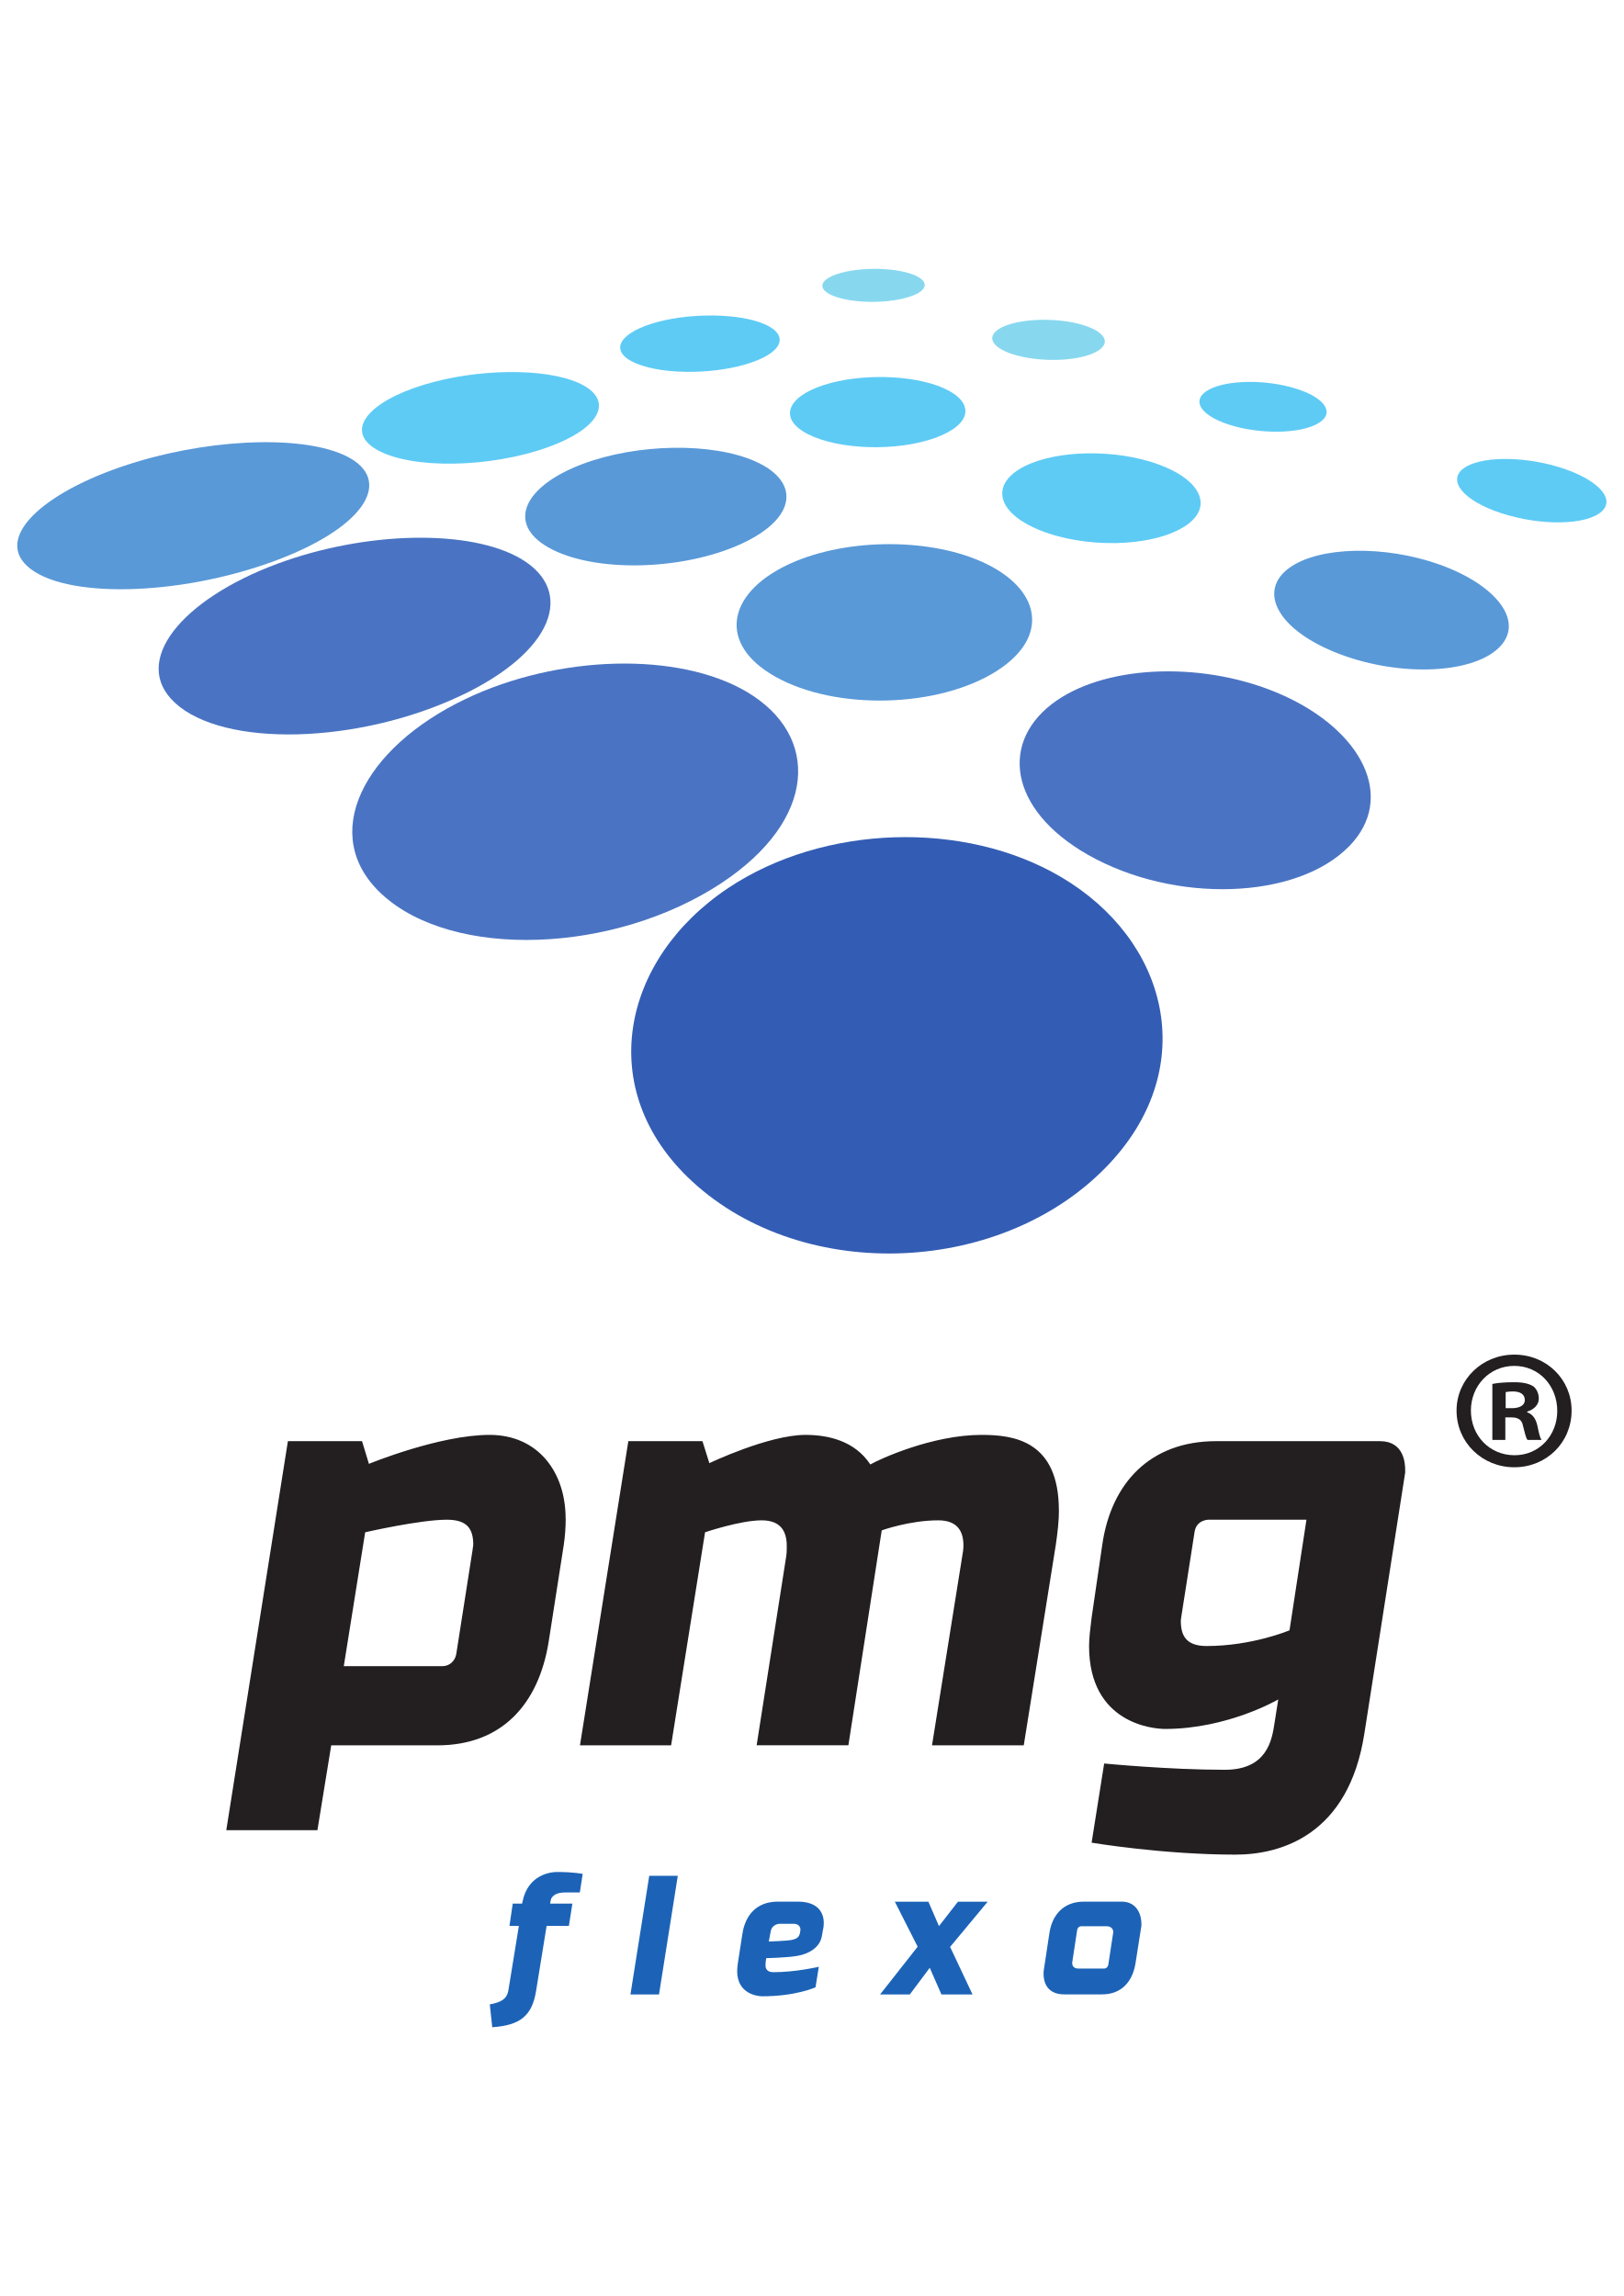
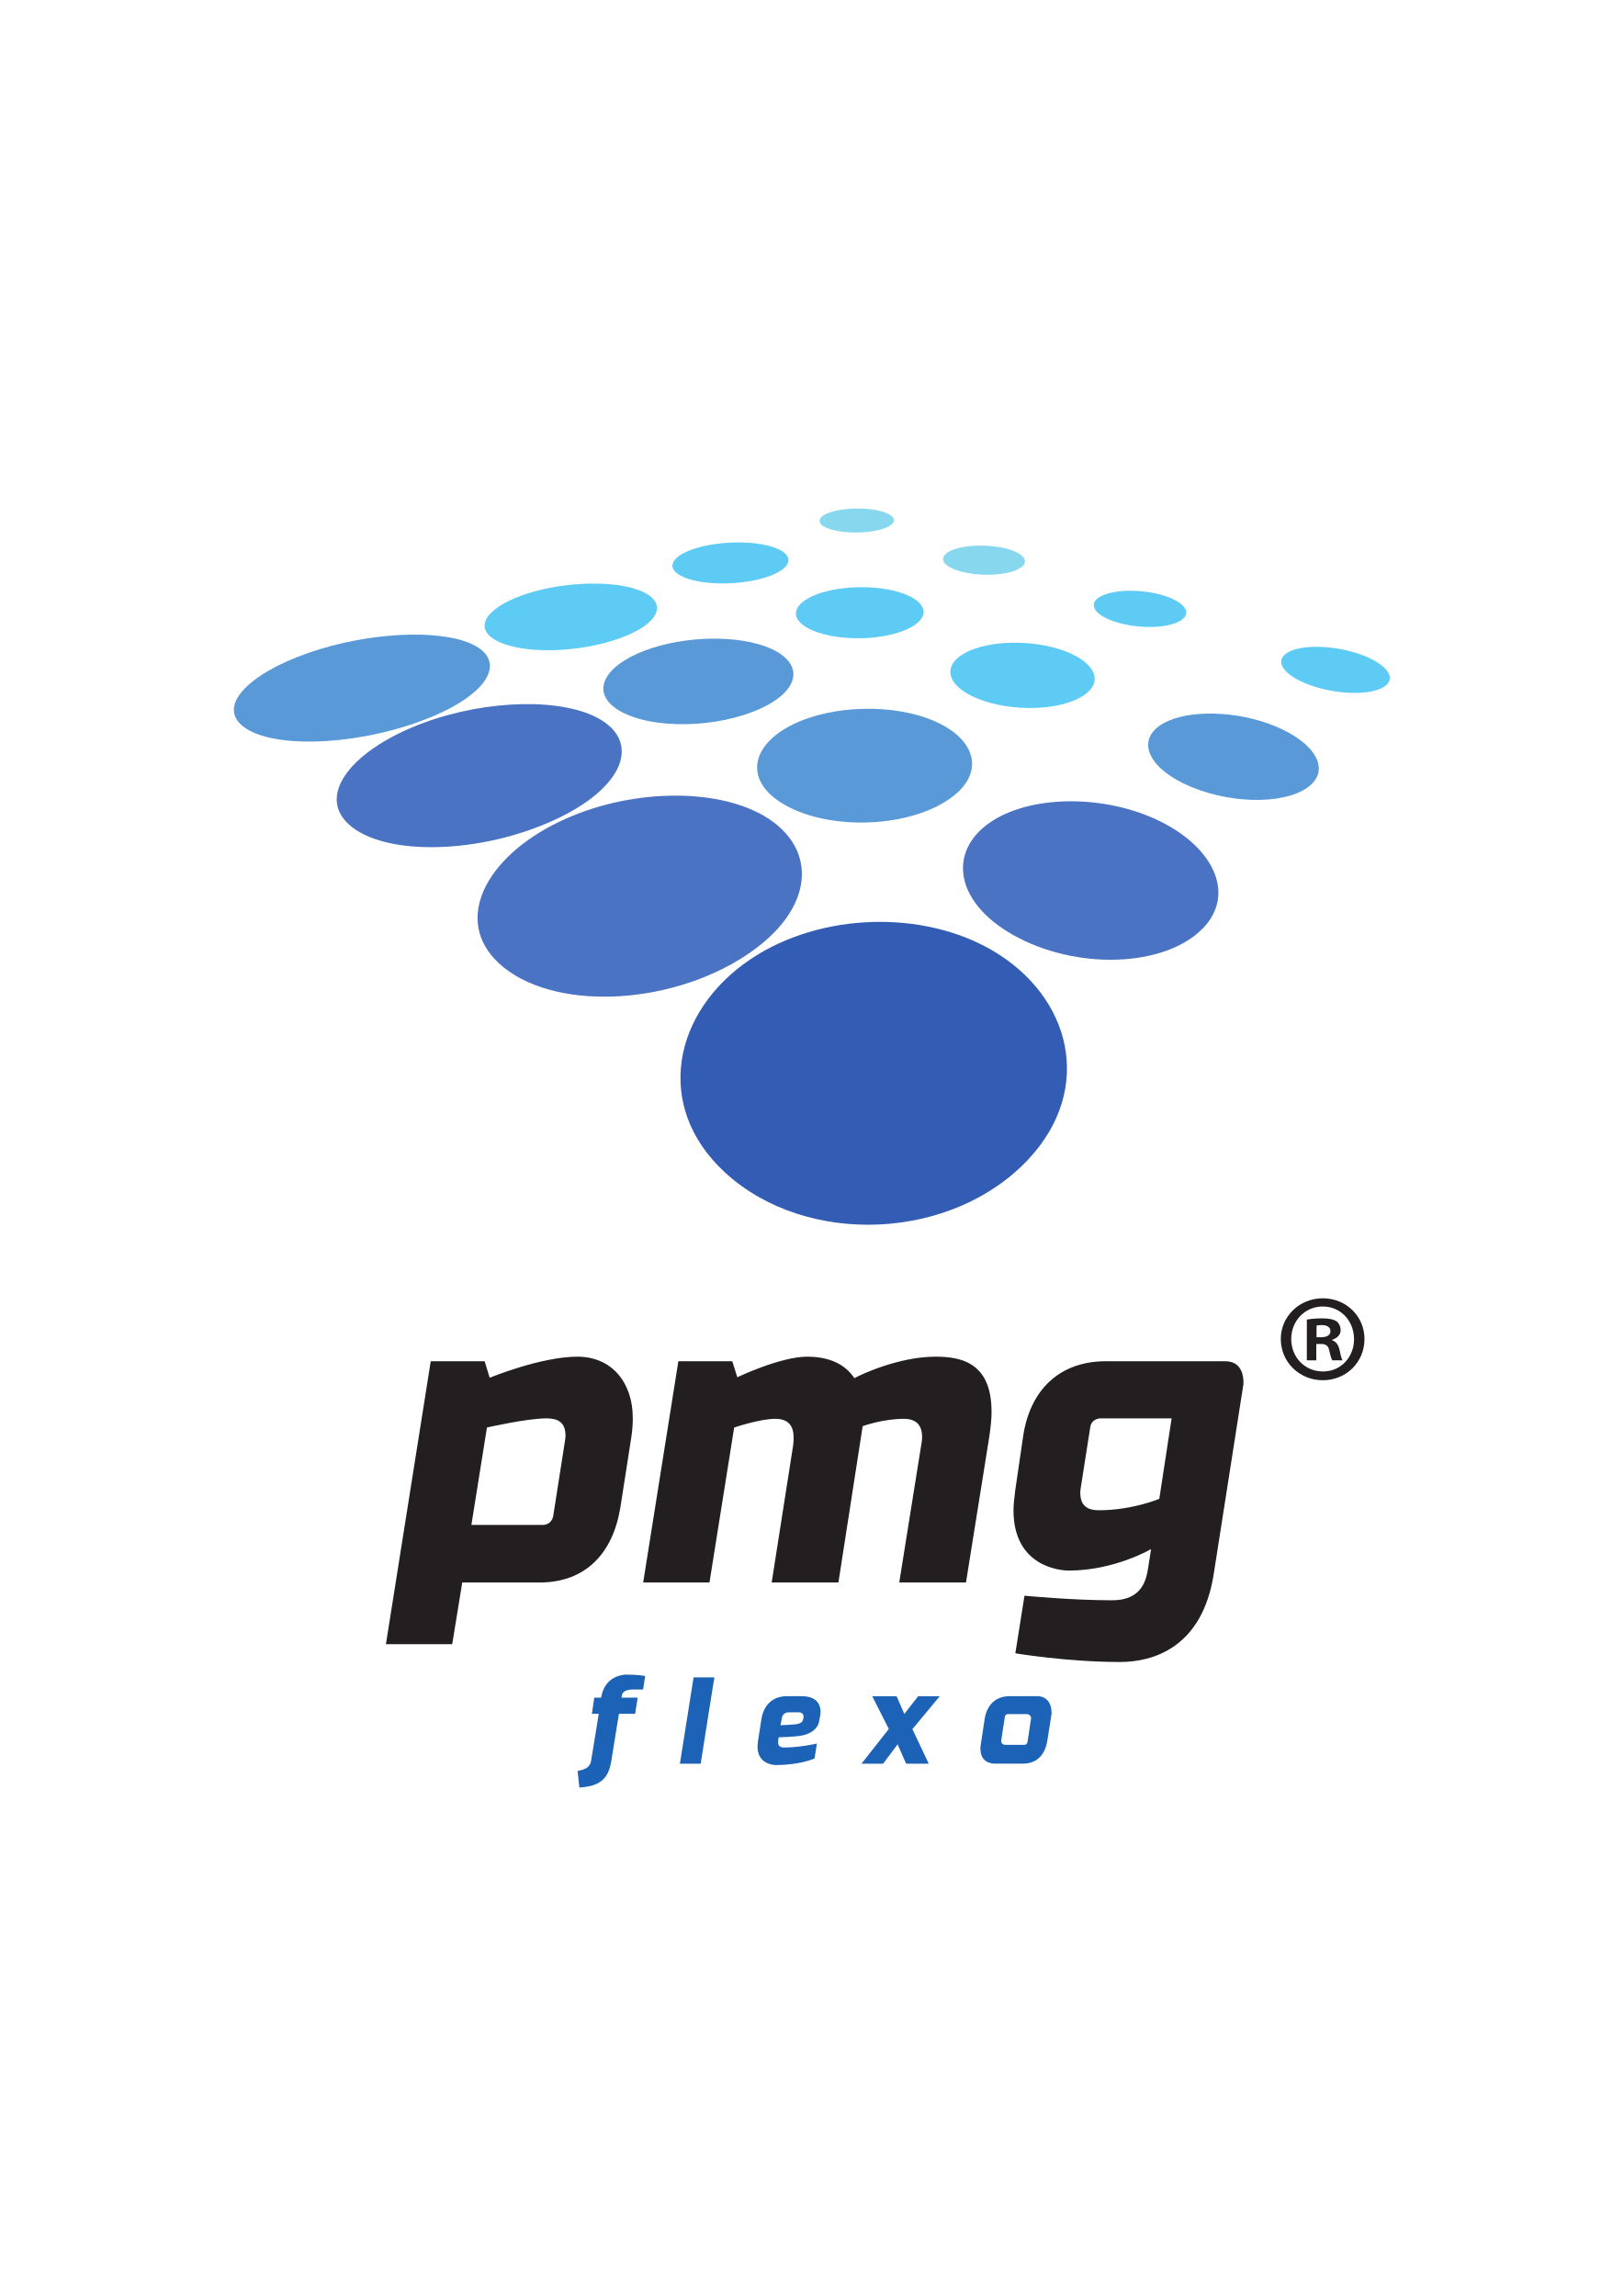
<svg xmlns="http://www.w3.org/2000/svg" width="210mm" height="297mm" viewBox="0 0 210 297" version="1.1" id="svg8">
  <defs id="defs2">
    <clipPath id="clipPath45" clipPathUnits="userSpaceOnUse">
      <path id="path43" d="M 0,841.89 H 595.276 V 0 H 0 Z" />
    </clipPath>
    <clipPath id="clipPath159" clipPathUnits="userSpaceOnUse">
      <path id="path157" d="M 0,841.89 H 595.276 V 0 H 0 Z" />
    </clipPath>
    <clipPath id="clipPath179" clipPathUnits="userSpaceOnUse">
      <path id="path177" d="M 0,841.89 H 595.276 V 0 H 0 Z" />
    </clipPath>
    <clipPath id="clipPath199" clipPathUnits="userSpaceOnUse">
      <path id="path197" d="M 0,841.89 H 595.276 V 0 H 0 Z" />
    </clipPath>
    <clipPath id="clipPath223" clipPathUnits="userSpaceOnUse">
      <path id="path221" d="M 0,841.89 H 595.276 V 0 H 0 Z" />
    </clipPath>
    <clipPath id="clipPath263" clipPathUnits="userSpaceOnUse">
      <path id="path261" d="M 0,841.89 H 595.276 V 0 H 0 Z" />
    </clipPath>
    <clipPath id="clipPath291" clipPathUnits="userSpaceOnUse">
      <path id="path289" d="M 0,841.89 H 595.276 V 0 H 0 Z" />
    </clipPath>
    <clipPath id="clipPath307" clipPathUnits="userSpaceOnUse">
      <path id="path305" d="M 0,841.89 H 595.276 V 0 H 0 Z" />
    </clipPath>
    <clipPath id="clipPath339" clipPathUnits="userSpaceOnUse">
      <path id="path337" d="M 0,841.89 H 595.276 V 0 H 0 Z" />
    </clipPath>
    <clipPath id="clipPath371" clipPathUnits="userSpaceOnUse">
      <path id="path369" d="M 0,841.89 H 595.276 V 0 H 0 Z" />
    </clipPath>
    <clipPath id="clipPath429" clipPathUnits="userSpaceOnUse">
      <path id="path427" d="M 0,841.89 H 595.276 V 0 H 0 Z" />
    </clipPath>
    <clipPath id="clipPath445" clipPathUnits="userSpaceOnUse">
      <path id="path443" d="M 0,841.89 H 595.276 V 0 H 0 Z" />
    </clipPath>
    <clipPath id="clipPath461" clipPathUnits="userSpaceOnUse">
      <path id="path459" d="M 0,841.89 H 595.276 V 0 H 0 Z" />
    </clipPath>
    <clipPath id="clipPath477" clipPathUnits="userSpaceOnUse">
      <path id="path475" d="M 0,841.89 H 595.276 V 0 H 0 Z" />
    </clipPath>
    <clipPath id="clipPath493" clipPathUnits="userSpaceOnUse">
      <path id="path491" d="M 0,841.89 H 595.276 V 0 H 0 Z" />
    </clipPath>
    <clipPath id="clipPath509" clipPathUnits="userSpaceOnUse">
      <path id="path507" d="M 0,841.89 H 595.276 V 0 H 0 Z" />
    </clipPath>
    <clipPath id="clipPath525" clipPathUnits="userSpaceOnUse">
      <path id="path523" d="M 0,841.89 H 595.276 V 0 H 0 Z" />
    </clipPath>
    <clipPath id="clipPath541" clipPathUnits="userSpaceOnUse">
      <path id="path539" d="M 0,841.89 H 595.276 V 0 H 0 Z" />
    </clipPath>
    <clipPath id="clipPath557" clipPathUnits="userSpaceOnUse">
      <path id="path555" d="M 0,841.89 H 595.276 V 0 H 0 Z" />
    </clipPath>
    <clipPath id="clipPath573" clipPathUnits="userSpaceOnUse">
      <path id="path571" d="M 0,841.89 H 595.276 V 0 H 0 Z" />
    </clipPath>
    <clipPath id="clipPath589" clipPathUnits="userSpaceOnUse">
      <path id="path587" d="M 0,841.89 H 595.276 V 0 H 0 Z" />
    </clipPath>
    <clipPath id="clipPath605" clipPathUnits="userSpaceOnUse">
      <path id="path603" d="M 0,841.89 H 595.276 V 0 H 0 Z" />
    </clipPath>
    <clipPath id="clipPath633" clipPathUnits="userSpaceOnUse">
      <path id="path631" d="M 0,841.89 H 595.276 V 0 H 0 Z" />
    </clipPath>
    <clipPath id="clipPath657" clipPathUnits="userSpaceOnUse">
      <path id="path655" d="M 0,841.89 H 595.276 V 0 H 0 Z" />
    </clipPath>
    <clipPath id="clipPath677" clipPathUnits="userSpaceOnUse">
      <path id="path675" d="M 0,841.89 H 595.276 V 0 H 0 Z" />
    </clipPath>
    <clipPath id="clipPath697" clipPathUnits="userSpaceOnUse">
      <path id="path695" d="M 0,841.89 H 595.276 V 0 H 0 Z" />
    </clipPath>
    <clipPath id="clipPath717" clipPathUnits="userSpaceOnUse">
      <path id="path715" d="M 0,841.89 H 595.276 V 0 H 0 Z" />
    </clipPath>
    <clipPath id="clipPath737" clipPathUnits="userSpaceOnUse">
      <path id="path735" d="M 0,841.89 H 595.276 V 0 H 0 Z" />
    </clipPath>
  </defs>
  <g id="layer1">
-     <g id="g1679" transform="matrix(8.835814,0,0,8.835814,-1235.616,-680.9626)">
+     <g id="g1679" transform="matrix(6.427032,0,0,6.427032,-870.1428,-454.838)">
      <path d="m 143.856,85.283 c -1.405,0.518 -3.096,0.554 -3.617,0.072 -0.483,-0.446 0.291,-1.129 1.599,-1.524 1.212,-0.366 2.567,-0.386 3.138,-0.05 0.61,0.36 0.169,1.027 -1.12,1.502" style="fill:#5999d8;fill-opacity:1;fill-rule:evenodd;stroke:none;stroke-width:0.353" id="path57" />
      <path d="m 147.866,83.614 c -0.848,0.307 -2.004,0.326 -2.507,0.039 -0.477,-0.272 -0.142,-0.697 0.681,-0.95 0.779,-0.239 1.767,-0.251 2.267,-0.03 0.525,0.233 0.357,0.652 -0.441,0.941" style="fill:#5ecbf5;fill-opacity:1;fill-rule:evenodd;stroke:none;stroke-width:0.353" id="path61" />
      <path d="m 150.857,82.37 c -0.511,0.181 -1.287,0.191 -1.699,0.021 -0.397,-0.164 -0.282,-0.426 0.226,-0.585 0.488,-0.152 1.185,-0.159 1.585,-0.017 0.414,0.147 0.378,0.407 -0.112,0.581" style="fill:#5ecbf5;fill-opacity:1;fill-rule:evenodd;stroke:none;stroke-width:0.353" id="path65" />
      <path d="m 153.172,81.407 c -0.294,0.103 -0.786,0.108 -1.083,0.011 -0.291,-0.095 -0.276,-0.248 0.02,-0.342 0.289,-0.092 0.747,-0.096 1.036,-0.009 0.296,0.089 0.314,0.241 0.028,0.34" style="fill:#87d8ef;fill-opacity:1;fill-rule:evenodd;stroke:none;stroke-width:0.353" id="path69" />
      <path d="m 146.591,87.251 c -1.504,0.713 -3.476,0.766 -4.189,0.106 -0.653,-0.604 0.097,-1.516 1.505,-2.037 1.29,-0.478 2.82,-0.507 3.56,-0.071 0.798,0.47 0.484,1.358 -0.875,2.002" style="fill:#4a74c3;fill-opacity:1;fill-rule:evenodd;stroke:none;stroke-width:0.353" id="path73" />
      <path d="m 150.7,85.027 c -0.867,0.401 -2.179,0.428 -2.833,0.055 -0.615,-0.351 -0.355,-0.897 0.498,-1.219 0.802,-0.303 1.901,-0.32 2.53,-0.041 0.664,0.294 0.613,0.831 -0.195,1.205" style="fill:#5999d8;fill-opacity:1;fill-rule:evenodd;stroke:none;stroke-width:0.353" id="path77" />
      <path d="m 153.64,83.435 c -0.506,0.229 -1.369,0.242 -1.886,0.029 -0.496,-0.205 -0.452,-0.531 0.059,-0.728 0.489,-0.189 1.255,-0.198 1.746,-0.023 0.51,0.182 0.563,0.504 0.08,0.722" style="fill:#5ecbf5;fill-opacity:1;fill-rule:evenodd;stroke:none;stroke-width:0.353" id="path81" />
      <path d="m 155.848,82.239 c -0.285,0.126 -0.824,0.132 -1.187,0.014 -0.354,-0.115 -0.392,-0.301 -0.102,-0.416 0.283,-0.111 0.782,-0.116 1.13,-0.012 0.357,0.107 0.435,0.291 0.158,0.413" style="fill:#87d8ef;fill-opacity:1;fill-rule:evenodd;stroke:none;stroke-width:0.353" id="path85" />
      <path d="m 150.405,89.995 c -1.573,1.039 -3.938,1.124 -4.976,0.163 -0.932,-0.862 -0.275,-2.14 1.23,-2.858 1.36,-0.649 3.116,-0.691 4.112,-0.104 1.087,0.641 1.027,1.878 -0.367,2.799" style="fill:#4a74c3;fill-opacity:1;fill-rule:evenodd;stroke:none;stroke-width:0.353" id="path89" />
      <path d="m 154.436,86.889 c -0.854,0.546 -2.369,0.586 -3.256,0.08 -0.825,-0.47 -0.701,-1.196 0.166,-1.62 0.808,-0.396 2.048,-0.42 2.862,-0.059 0.866,0.385 1.015,1.095 0.227,1.599" style="fill:#5999d8;fill-opacity:1;fill-rule:evenodd;stroke:none;stroke-width:0.353" id="path93" />
      <path d="m 157.167,84.784 c -0.479,0.297 -1.452,0.316 -2.119,0.041 -0.636,-0.263 -0.707,-0.68 -0.208,-0.931 0.476,-0.239 1.327,-0.253 1.945,-0.032 0.645,0.23 0.837,0.641 0.382,0.923" style="fill:#5ecbf5;fill-opacity:1;fill-rule:evenodd;stroke:none;stroke-width:0.353" id="path97" />
      <path d="m 159.14,83.264 c -0.263,0.158 -0.86,0.167 -1.312,0.02 -0.44,-0.143 -0.557,-0.374 -0.282,-0.516 0.267,-0.138 0.815,-0.145 1.243,-0.017 0.44,0.131 0.606,0.361 0.351,0.513" style="fill:#5ecbf5;fill-opacity:1;fill-rule:evenodd;stroke:none;stroke-width:0.353" id="path101" />
      <path d="m 156.095,94.089 c -1.527,1.65 -4.48,1.794 -6.125,0.272 -1.437,-1.329 -1.04,-3.246 0.534,-4.294 1.394,-0.929 3.455,-0.992 4.866,-0.161 1.569,0.924 2.038,2.764 0.725,4.183" style="fill:#335db4;fill-opacity:1;fill-rule:evenodd;stroke:none;stroke-width:0.353" id="path105" />
      <path d="m 159.589,89.458 c -0.765,0.784 -2.558,0.845 -3.825,0.123 -1.164,-0.663 -1.3,-1.674 -0.455,-2.257 0.778,-0.536 2.198,-0.571 3.294,-0.085 1.178,0.522 1.682,1.507 0.987,2.219" style="fill:#4a74c3;fill-opacity:1;fill-rule:evenodd;stroke:none;stroke-width:0.353" id="path109" />
      <path d="m 161.782,86.551 c -0.41,0.399 -1.524,0.428 -2.417,0.059 -0.846,-0.35 -1.107,-0.901 -0.647,-1.231 0.436,-0.312 1.393,-0.331 2.194,-0.046 0.84,0.3 1.256,0.842 0.87,1.218" style="fill:#5999d8;fill-opacity:1;fill-rule:evenodd;stroke:none;stroke-width:0.353" id="path113" />
      <path d="m 163.288,84.555 c -0.219,0.203 -0.887,0.216 -1.467,0.028 -0.561,-0.183 -0.799,-0.477 -0.556,-0.658 0.235,-0.174 0.843,-0.184 1.381,-0.023 0.555,0.166 0.853,0.458 0.642,0.653" style="fill:#5ecbf5;fill-opacity:1;fill-rule:evenodd;stroke:none;stroke-width:0.353" id="path117" />
      <path d="m 158.965,99.317 -0.248,1.619 c 0,0 -0.543,0.23 -1.214,0.23 -0.294,0 -0.377,-0.147 -0.377,-0.368 0,-0.028 0.009,-0.055 0.009,-0.073 l 0.193,-1.233 c 0.028,-0.175 0.202,-0.175 0.202,-0.175 z m 1.445,-0.69 v -0.037 c 0,-0.083 -0.009,-0.423 -0.368,-0.423 h -2.401 c -0.966,0 -1.536,0.616 -1.665,1.518 l -0.156,1.067 c -0.018,0.147 -0.037,0.295 -0.037,0.414 0,1.141 0.948,1.214 1.113,1.214 0.92,0 1.656,-0.432 1.656,-0.432 l -0.055,0.349 c -0.037,0.248 -0.11,0.681 -0.727,0.681 -0.819,0 -1.766,-0.092 -1.766,-0.092 l -0.184,1.159 c 0,0 1.039,0.175 2.107,0.175 0.662,0 1.656,-0.285 1.886,-1.775 z m -5.069,0.552 c 0,-1.021 -0.663,-1.104 -1.132,-1.104 -0.727,0 -1.5,0.359 -1.628,0.433 -0.23,-0.35 -0.625,-0.433 -0.948,-0.433 -0.543,0 -1.408,0.414 -1.408,0.414 l -0.101,-0.322 h -1.085 l -0.708,4.453 h 1.334 l 0.497,-3.119 c 0,0 0.515,-0.175 0.828,-0.175 0.285,0 0.368,0.166 0.368,0.377 0,0.046 0,0.101 -0.009,0.156 l -0.432,2.76 h 1.343 l 0.488,-3.146 c 0,0 0.405,-0.147 0.828,-0.147 0.285,0 0.368,0.166 0.368,0.368 0,0.055 -0.009,0.11 -0.019,0.166 l -0.441,2.76 h 1.343 l 0.469,-2.935 c 0.028,-0.193 0.046,-0.359 0.046,-0.506 m -8.574,0.506 c 0,0.028 -0.009,0.055 -0.009,0.074 l -0.239,1.527 c -0.018,0.101 -0.101,0.175 -0.202,0.175 h -1.444 l 0.313,-1.96 c 0,0 0.8,-0.184 1.196,-0.184 0.303,0 0.386,0.138 0.386,0.368 m 1.352,-0.386 c 0,-0.681 -0.405,-1.224 -1.113,-1.224 -0.736,0 -1.766,0.424 -1.766,0.424 l -0.101,-0.332 h -1.085 l -0.902,5.695 h 1.334 l 0.202,-1.242 h 1.555 c 0.938,0 1.481,-0.598 1.628,-1.518 l 0.221,-1.417 c 0.019,-0.129 0.028,-0.258 0.028,-0.386" style="fill:#231f20;fill-opacity:1;fill-rule:evenodd;stroke:none;stroke-width:0.353" id="path121" />
      <path d="m 156.549,105.262 v -0.022 c 0,-0.191 -0.101,-0.332 -0.289,-0.332 h -0.553 c -0.303,0 -0.466,0.2 -0.505,0.463 l -0.082,0.542 c -0.003,0.017 -0.003,0.033 -0.003,0.05 0,0.191 0.107,0.303 0.3,0.303 h 0.556 c 0.289,0 0.449,-0.191 0.491,-0.463 z m -0.412,0.09 c 0,0.008 -0.003,0.014 -0.003,0.023 l -0.07,0.46 c -0.006,0.031 -0.031,0.053 -0.062,0.053 h -0.373 c -0.062,0 -0.093,-0.03 -0.093,-0.084 0,-0.008 0.003,-0.014 0.003,-0.022 l 0.07,-0.46 c 0.006,-0.031 0.028,-0.053 0.059,-0.053 h 0.376 c 0.051,0 0.093,0.031 0.093,0.084" style="fill:#1c63b7;fill-opacity:1;fill-rule:evenodd;stroke:none;stroke-width:0.353" id="path125" />
      <path d="m 154.299,104.909 h -0.435 l -0.278,0.357 -0.155,-0.357 h -0.491 l 0.334,0.659 -0.55,0.699 h 0.435 l 0.292,-0.39 0.171,0.39 h 0.455 l -0.328,-0.696 z" style="fill:#1c63b7;fill-opacity:1;fill-rule:evenodd;stroke:none;stroke-width:0.353" id="path129" />
      <path d="m 151.9,105.22 c 0,-0.11 -0.048,-0.312 -0.382,-0.312 h -0.292 c -0.326,0 -0.477,0.219 -0.516,0.463 l -0.067,0.432 c -0.006,0.045 -0.011,0.084 -0.011,0.121 0,0.348 0.317,0.37 0.367,0.37 0.497,0 0.78,-0.132 0.78,-0.132 l 0.048,-0.3 c 0,0 -0.337,0.079 -0.662,0.079 -0.093,0 -0.118,-0.048 -0.118,-0.101 0,-0.011 0.002,-0.037 0.002,-0.045 l 0.008,-0.059 c 0,0 0.317,-0.008 0.458,-0.034 0.177,-0.031 0.328,-0.129 0.356,-0.286 l 0.023,-0.126 c 0,0 0.006,-0.028 0.006,-0.07 m -0.342,0.101 c 0,0.006 -0.003,0.023 -0.003,0.023 -0.008,0.073 -0.036,0.104 -0.117,0.123 -0.067,0.017 -0.343,0.025 -0.343,0.025 l 0.028,-0.149 c 0.02,-0.107 0.126,-0.11 0.126,-0.11 h 0.219 c 0,0 0.09,0 0.09,0.087" style="fill:#1c63b7;fill-opacity:1;fill-rule:evenodd;stroke:none;stroke-width:0.353" id="path133" />
      <path d="m 149.763,104.53 h -0.418 l -0.275,1.737 h 0.418 z" style="fill:#1c63b7;fill-opacity:1;fill-rule:evenodd;stroke:none;stroke-width:0.353" id="path137" />
      <path d="m 148.371,104.502 c 0,0 -0.132,-0.028 -0.376,-0.028 -0.082,0 -0.424,0.031 -0.505,0.435 l -0.006,0.028 h -0.137 l -0.048,0.326 h 0.138 l -0.154,0.945 c -0.023,0.135 -0.118,0.174 -0.272,0.205 l 0.036,0.334 c 0.407,-0.028 0.583,-0.165 0.642,-0.533 l 0.154,-0.951 h 0.326 l 0.051,-0.326 h -0.326 l 0.011,-0.056 c 0,0 0.017,-0.107 0.208,-0.107 h 0.216 z" style="fill:#1c63b7;fill-opacity:1;fill-rule:evenodd;stroke:none;stroke-width:0.353" id="path141" />
      <path d="m 162.846,97.719 c 0,0.465 -0.365,0.83 -0.839,0.83 -0.47,0 -0.845,-0.365 -0.845,-0.83 0,-0.455 0.375,-0.819 0.845,-0.819 0.474,0 0.839,0.364 0.839,0.819 m -1.474,0 c 0,-0.36 0.27,-0.654 0.635,-0.654 0.365,0 0.629,0.294 0.629,0.659 0,0.359 -0.265,0.649 -0.624,0.649 -0.37,0 -0.64,-0.29 -0.64,-0.654 m 0.504,0.43 h -0.19 v -0.82 c 0.075,-0.015 0.18,-0.025 0.315,-0.025 0.155,0 0.225,0.025 0.285,0.06 0.045,0.035 0.08,0.1 0.08,0.18 0,0.09 -0.07,0.16 -0.17,0.19 v 0.01 c 0.08,0.03 0.125,0.09 0.15,0.2 0.025,0.125 0.04,0.175 0.06,0.205 h -0.205 c -0.025,-0.03 -0.04,-0.105 -0.065,-0.2 -0.015,-0.09 -0.065,-0.13 -0.17,-0.13 h -0.09 z m 0.005,-0.465 h 0.09 c 0.105,0 0.19,-0.035 0.19,-0.12 0,-0.075 -0.055,-0.125 -0.175,-0.125 -0.05,0 -0.085,0.005 -0.105,0.01 z" style="fill:#231f20;fill-opacity:1;fill-rule:evenodd;stroke:none;stroke-width:0.353" id="path145" />
    </g>
  </g>
</svg>
